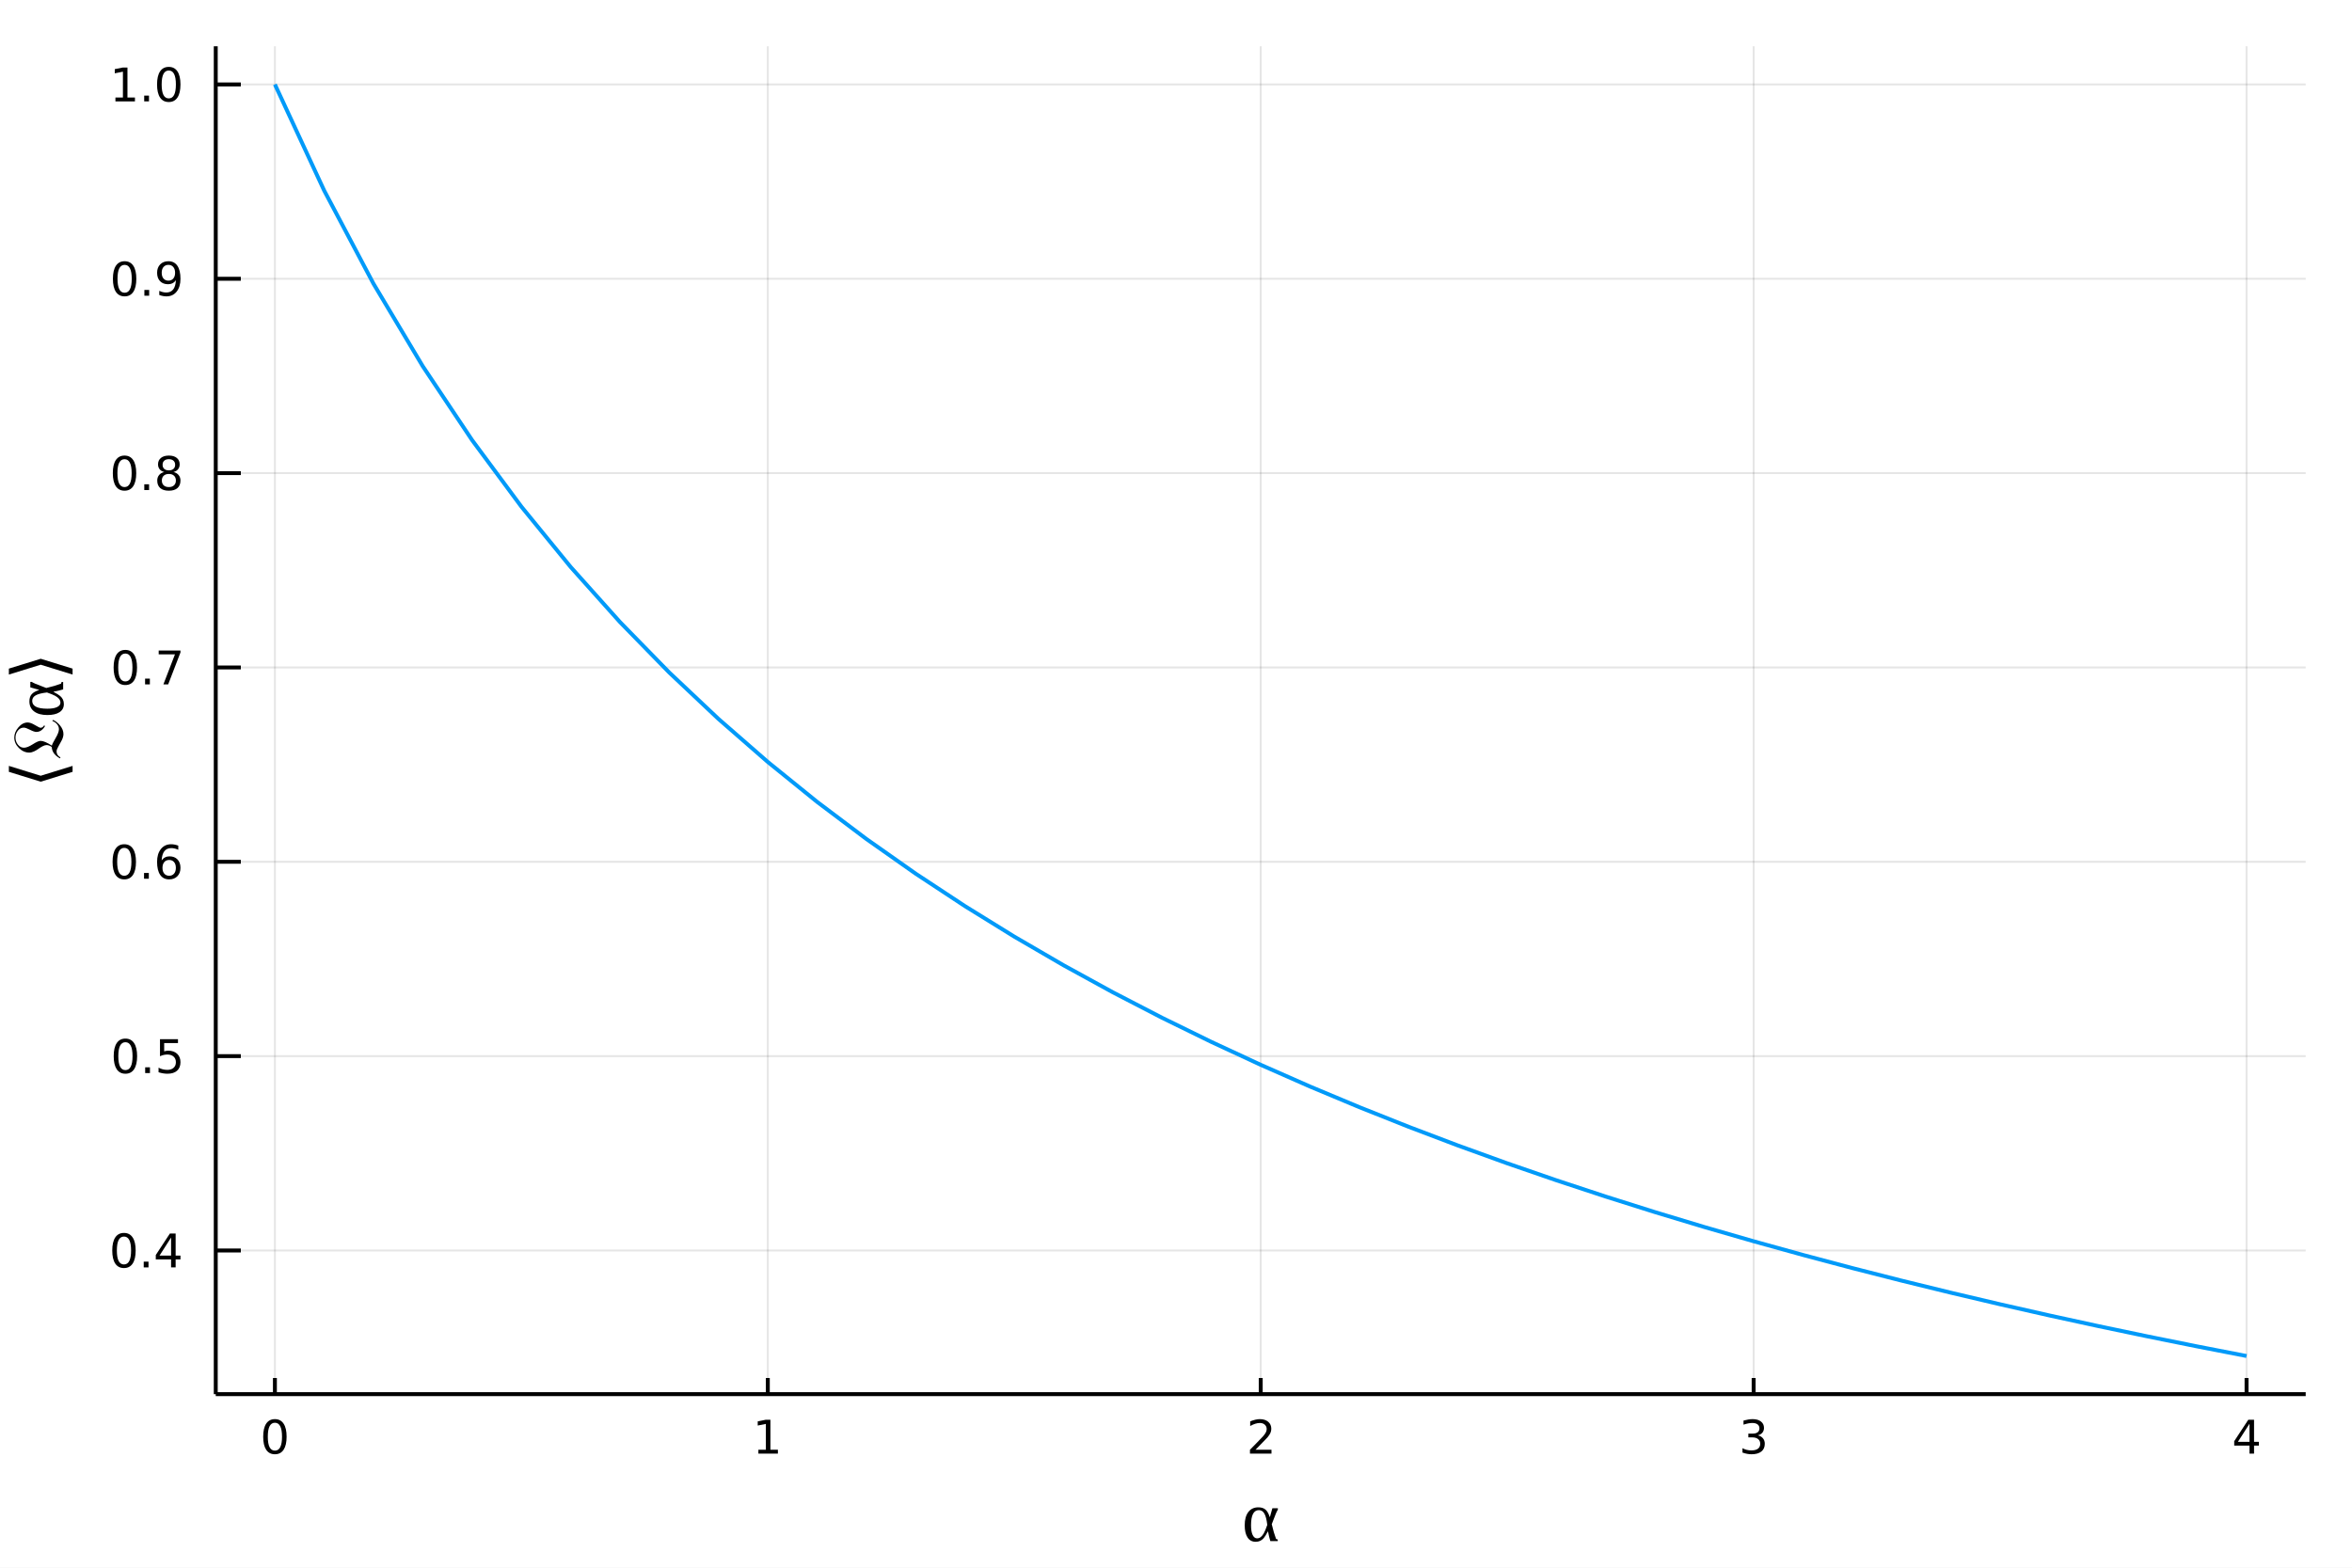
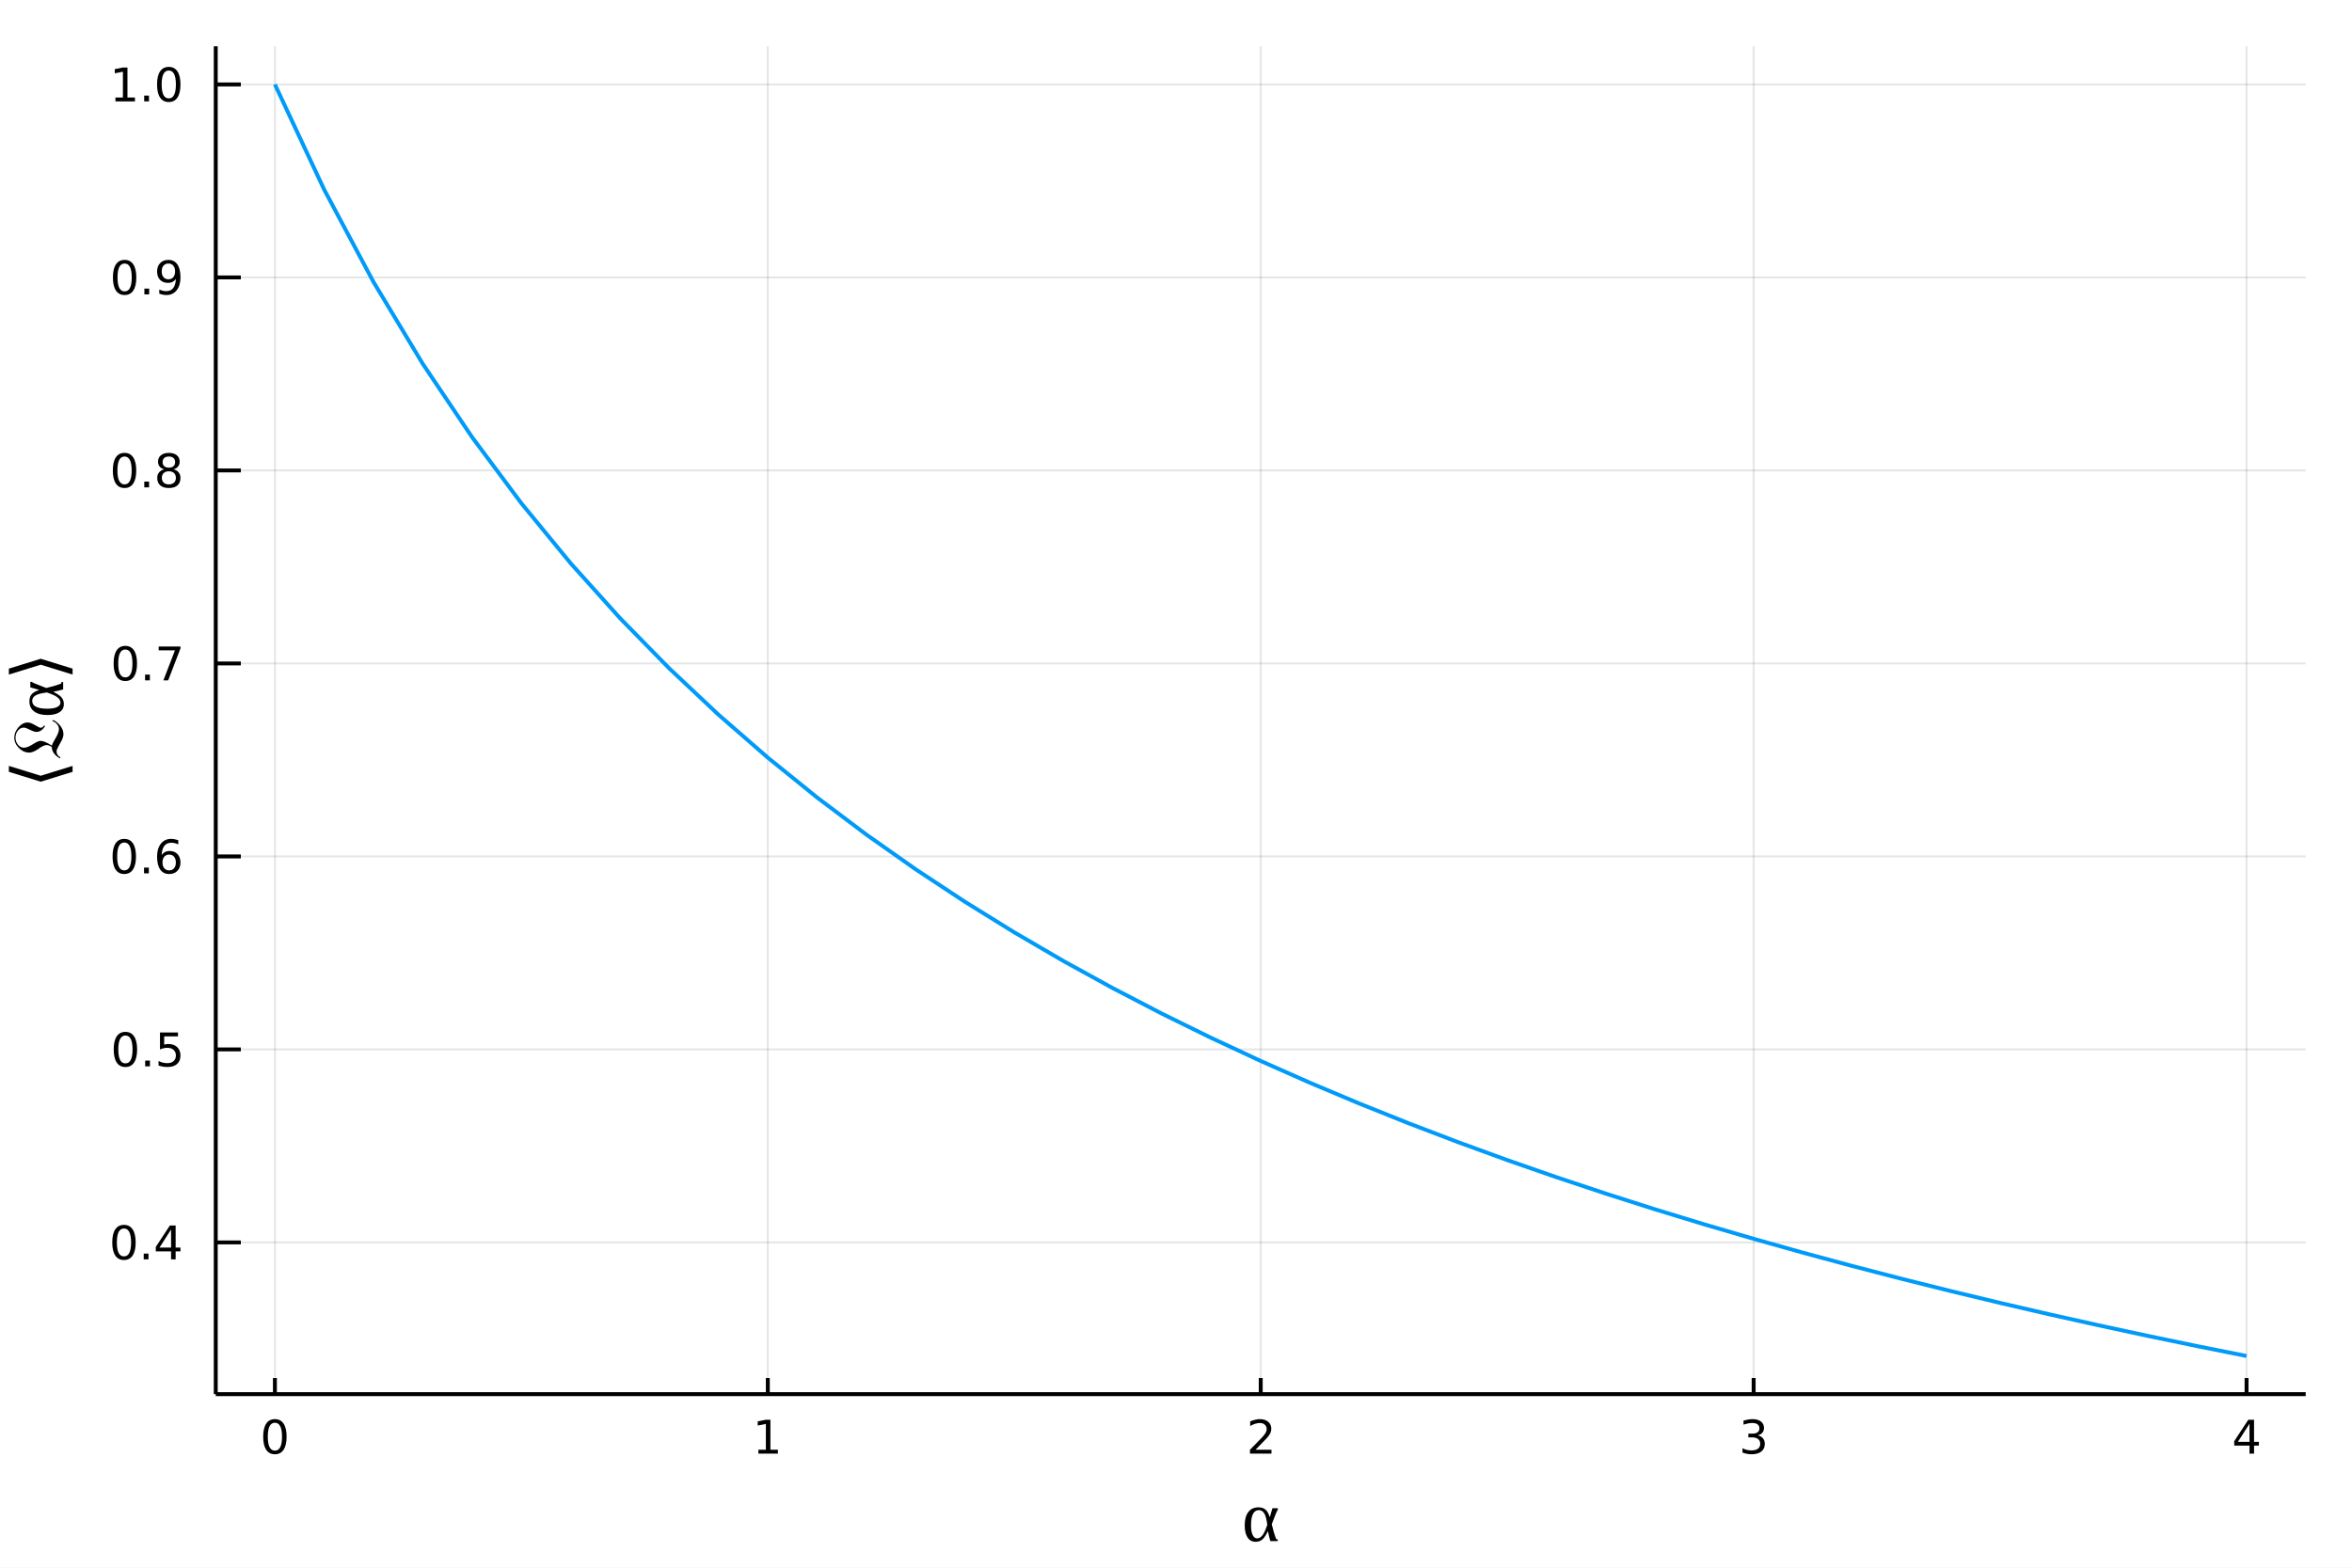
<svg xmlns="http://www.w3.org/2000/svg" width="600" height="400" viewBox="0 0 2400 1600">
  <defs>
-     <clipPath id="clip390">
+     <clipPath id="clip240">
      <rect x="0" y="0" width="2400" height="1600" />
    </clipPath>
  </defs>
-   <path clip-path="url(#clip390)" d=" M0 1600 L2400 1600 L2400 0 L0 0  Z   " fill="#ffffff" fill-rule="evenodd" fill-opacity="1" />
+   <path clip-path="url(#clip240)" d=" M0 1600 L2400 1600 L2400 0 L0 0  Z   " fill="#ffffff" fill-rule="evenodd" fill-opacity="1" />
  <defs>
-     <clipPath id="clip391">
+     <clipPath id="clip241">
      <rect x="480" y="0" width="1681" height="1600" />
    </clipPath>
  </defs>
-   <path clip-path="url(#clip390)" d=" M220.153 1422.89 L2352.76 1422.89 L2352.76 47.244 L220.153 47.244  Z   " fill="#ffffff" fill-rule="evenodd" fill-opacity="1" />
+   <path clip-path="url(#clip240)" d=" M220.153 1422.89 L2352.76 1422.89 L2352.76 47.244 L220.153 47.244  Z   " fill="#ffffff" fill-rule="evenodd" fill-opacity="1" />
  <defs>
-     <clipPath id="clip392">
+     <clipPath id="clip242">
      <rect x="220" y="47" width="2134" height="1377" />
    </clipPath>
  </defs>
-   <polyline clip-path="url(#clip392)" style="stroke:#000000; stroke-linecap:butt; stroke-linejoin:round; stroke-width:2; stroke-opacity:0.1; fill:none" points="   280.51,1422.89 280.51,47.244    " />
-   <polyline clip-path="url(#clip392)" style="stroke:#000000; stroke-linecap:butt; stroke-linejoin:round; stroke-width:2; stroke-opacity:0.1; fill:none" points="   783.482,1422.89 783.482,47.244    " />
-   <polyline clip-path="url(#clip392)" style="stroke:#000000; stroke-linecap:butt; stroke-linejoin:round; stroke-width:2; stroke-opacity:0.1; fill:none" points="   1286.45,1422.89 1286.45,47.244    " />
-   <polyline clip-path="url(#clip392)" style="stroke:#000000; stroke-linecap:butt; stroke-linejoin:round; stroke-width:2; stroke-opacity:0.1; fill:none" points="   1789.43,1422.89 1789.43,47.244    " />
-   <polyline clip-path="url(#clip392)" style="stroke:#000000; stroke-linecap:butt; stroke-linejoin:round; stroke-width:2; stroke-opacity:0.1; fill:none" points="   2292.4,1422.89 2292.4,47.244    " />
-   <polyline clip-path="url(#clip390)" style="stroke:#000000; stroke-linecap:butt; stroke-linejoin:round; stroke-width:4; stroke-opacity:1; fill:none" points="   220.153,1422.89 2352.76,1422.89    " />
-   <polyline clip-path="url(#clip390)" style="stroke:#000000; stroke-linecap:butt; stroke-linejoin:round; stroke-width:4; stroke-opacity:1; fill:none" points="   280.51,1422.89 280.51,1406.38    " />
-   <polyline clip-path="url(#clip390)" style="stroke:#000000; stroke-linecap:butt; stroke-linejoin:round; stroke-width:4; stroke-opacity:1; fill:none" points="   783.482,1422.89 783.482,1406.38    " />
-   <polyline clip-path="url(#clip390)" style="stroke:#000000; stroke-linecap:butt; stroke-linejoin:round; stroke-width:4; stroke-opacity:1; fill:none" points="   1286.45,1422.89 1286.45,1406.38    " />
-   <polyline clip-path="url(#clip390)" style="stroke:#000000; stroke-linecap:butt; stroke-linejoin:round; stroke-width:4; stroke-opacity:1; fill:none" points="   1789.43,1422.89 1789.43,1406.38    " />
-   <polyline clip-path="url(#clip390)" style="stroke:#000000; stroke-linecap:butt; stroke-linejoin:round; stroke-width:4; stroke-opacity:1; fill:none" points="   2292.4,1422.89 2292.4,1406.38    " />
-   <path clip-path="url(#clip390)" d="M280.51 1452.08 Q276.899 1452.08 275.07 1455.65 Q273.265 1459.19 273.265 1466.32 Q273.265 1473.43 275.07 1476.99 Q276.899 1480.53 280.51 1480.53 Q284.144 1480.53 285.95 1476.99 Q287.779 1473.43 287.779 1466.32 Q287.779 1459.19 285.95 1455.65 Q284.144 1452.08 280.51 1452.08 M280.51 1448.38 Q286.32 1448.38 289.376 1452.99 Q292.454 1457.57 292.454 1466.32 Q292.454 1475.05 289.376 1479.65 Q286.32 1484.24 280.51 1484.24 Q274.7 1484.24 271.621 1479.65 Q268.566 1475.05 268.566 1466.32 Q268.566 1457.57 271.621 1452.99 Q274.7 1448.38 280.51 1448.38 Z" fill="#000000" fill-rule="evenodd" fill-opacity="1" />
-   <path clip-path="url(#clip390)" d="M773.864 1479.63 L781.503 1479.63 L781.503 1453.26 L773.193 1454.93 L773.193 1450.67 L781.457 1449 L786.133 1449 L786.133 1479.63 L793.772 1479.63 L793.772 1483.56 L773.864 1483.56 L773.864 1479.63 Z" fill="#000000" fill-rule="evenodd" fill-opacity="1" />
-   <path clip-path="url(#clip390)" d="M1281.11 1479.63 L1297.43 1479.63 L1297.43 1483.56 L1275.48 1483.56 L1275.48 1479.63 Q1278.14 1476.87 1282.73 1472.25 Q1287.33 1467.59 1288.51 1466.25 Q1290.76 1463.73 1291.64 1461.99 Q1292.54 1460.23 1292.54 1458.54 Q1292.54 1455.79 1290.6 1454.05 Q1288.68 1452.31 1285.58 1452.31 Q1283.38 1452.31 1280.92 1453.08 Q1278.49 1453.84 1275.71 1455.39 L1275.71 1450.67 Q1278.54 1449.54 1280.99 1448.96 Q1283.45 1448.38 1285.48 1448.38 Q1290.85 1448.38 1294.05 1451.06 Q1297.24 1453.75 1297.24 1458.24 Q1297.24 1460.37 1296.43 1462.29 Q1295.64 1464.19 1293.54 1466.78 Q1292.96 1467.45 1289.86 1470.67 Q1286.76 1473.87 1281.11 1479.63 Z" fill="#000000" fill-rule="evenodd" fill-opacity="1" />
-   <path clip-path="url(#clip390)" d="M1793.67 1464.93 Q1797.03 1465.65 1798.91 1467.92 Q1800.8 1470.19 1800.8 1473.52 Q1800.8 1478.63 1797.29 1481.44 Q1793.77 1484.24 1787.29 1484.24 Q1785.11 1484.24 1782.8 1483.8 Q1780.5 1483.38 1778.05 1482.52 L1778.05 1478.01 Q1779.99 1479.14 1782.31 1479.72 Q1784.62 1480.3 1787.15 1480.3 Q1791.54 1480.3 1793.84 1478.56 Q1796.15 1476.83 1796.15 1473.52 Q1796.15 1470.46 1794 1468.75 Q1791.87 1467.01 1788.05 1467.01 L1784.02 1467.01 L1784.02 1463.17 L1788.23 1463.17 Q1791.68 1463.17 1793.51 1461.81 Q1795.34 1460.42 1795.34 1457.82 Q1795.34 1455.16 1793.44 1453.75 Q1791.57 1452.31 1788.05 1452.31 Q1786.13 1452.31 1783.93 1452.73 Q1781.73 1453.15 1779.09 1454.03 L1779.09 1449.86 Q1781.75 1449.12 1784.07 1448.75 Q1786.41 1448.38 1788.47 1448.38 Q1793.79 1448.38 1796.89 1450.81 Q1799.99 1453.22 1799.99 1457.34 Q1799.99 1460.21 1798.35 1462.2 Q1796.71 1464.17 1793.67 1464.93 Z" fill="#000000" fill-rule="evenodd" fill-opacity="1" />
-   <path clip-path="url(#clip390)" d="M2295.41 1453.08 L2283.6 1471.53 L2295.41 1471.53 L2295.41 1453.08 M2294.18 1449 L2300.06 1449 L2300.06 1471.53 L2304.99 1471.53 L2304.99 1475.42 L2300.06 1475.42 L2300.06 1483.56 L2295.41 1483.56 L2295.41 1475.42 L2279.81 1475.42 L2279.81 1470.9 L2294.18 1449 Z" fill="#000000" fill-rule="evenodd" fill-opacity="1" />
-   <g clip-path="url(#clip390)">
+   <polyline clip-path="url(#clip242)" style="stroke:#000000; stroke-linecap:butt; stroke-linejoin:round; stroke-width:2; stroke-opacity:0.1; fill:none" points="   280.51,1422.89 280.51,47.244    " />
+   <polyline clip-path="url(#clip242)" style="stroke:#000000; stroke-linecap:butt; stroke-linejoin:round; stroke-width:2; stroke-opacity:0.1; fill:none" points="   783.482,1422.89 783.482,47.244    " />
+   <polyline clip-path="url(#clip242)" style="stroke:#000000; stroke-linecap:butt; stroke-linejoin:round; stroke-width:2; stroke-opacity:0.1; fill:none" points="   1286.45,1422.89 1286.45,47.244    " />
+   <polyline clip-path="url(#clip242)" style="stroke:#000000; stroke-linecap:butt; stroke-linejoin:round; stroke-width:2; stroke-opacity:0.1; fill:none" points="   1789.43,1422.89 1789.43,47.244    " />
+   <polyline clip-path="url(#clip242)" style="stroke:#000000; stroke-linecap:butt; stroke-linejoin:round; stroke-width:2; stroke-opacity:0.1; fill:none" points="   2292.4,1422.89 2292.4,47.244    " />
+   <polyline clip-path="url(#clip240)" style="stroke:#000000; stroke-linecap:butt; stroke-linejoin:round; stroke-width:4; stroke-opacity:1; fill:none" points="   220.153,1422.89 2352.76,1422.89    " />
+   <polyline clip-path="url(#clip240)" style="stroke:#000000; stroke-linecap:butt; stroke-linejoin:round; stroke-width:4; stroke-opacity:1; fill:none" points="   280.51,1422.89 280.51,1406.38    " />
+   <polyline clip-path="url(#clip240)" style="stroke:#000000; stroke-linecap:butt; stroke-linejoin:round; stroke-width:4; stroke-opacity:1; fill:none" points="   783.482,1422.89 783.482,1406.38    " />
+   <polyline clip-path="url(#clip240)" style="stroke:#000000; stroke-linecap:butt; stroke-linejoin:round; stroke-width:4; stroke-opacity:1; fill:none" points="   1286.45,1422.89 1286.45,1406.38    " />
+   <polyline clip-path="url(#clip240)" style="stroke:#000000; stroke-linecap:butt; stroke-linejoin:round; stroke-width:4; stroke-opacity:1; fill:none" points="   1789.43,1422.89 1789.43,1406.38    " />
+   <polyline clip-path="url(#clip240)" style="stroke:#000000; stroke-linecap:butt; stroke-linejoin:round; stroke-width:4; stroke-opacity:1; fill:none" points="   2292.4,1422.89 2292.4,1406.38    " />
+   <path clip-path="url(#clip240)" d="M280.51 1452.08 Q276.899 1452.08 275.07 1455.65 Q273.265 1459.19 273.265 1466.32 Q273.265 1473.43 275.07 1476.99 Q276.899 1480.53 280.51 1480.53 Q284.144 1480.53 285.95 1476.99 Q287.779 1473.43 287.779 1466.32 Q287.779 1459.19 285.95 1455.65 Q284.144 1452.08 280.51 1452.08 M280.51 1448.38 Q286.32 1448.38 289.376 1452.99 Q292.454 1457.57 292.454 1466.32 Q292.454 1475.05 289.376 1479.65 Q286.32 1484.24 280.51 1484.24 Q274.7 1484.24 271.621 1479.65 Q268.566 1475.05 268.566 1466.32 Q268.566 1457.57 271.621 1452.99 Q274.7 1448.38 280.51 1448.38 Z" fill="#000000" fill-rule="evenodd" fill-opacity="1" />
+   <path clip-path="url(#clip240)" d="M773.864 1479.63 L781.503 1479.63 L781.503 1453.26 L773.193 1454.93 L773.193 1450.67 L781.457 1449 L786.133 1449 L786.133 1479.63 L793.772 1479.63 L793.772 1483.56 L773.864 1483.56 L773.864 1479.63 Z" fill="#000000" fill-rule="evenodd" fill-opacity="1" />
+   <path clip-path="url(#clip240)" d="M1281.11 1479.63 L1297.43 1479.63 L1297.43 1483.56 L1275.48 1483.56 L1275.48 1479.63 Q1278.14 1476.87 1282.73 1472.25 Q1287.33 1467.59 1288.51 1466.25 Q1290.76 1463.73 1291.64 1461.99 Q1292.54 1460.23 1292.54 1458.54 Q1292.54 1455.79 1290.6 1454.05 Q1288.68 1452.31 1285.58 1452.31 Q1283.38 1452.31 1280.92 1453.08 Q1278.49 1453.84 1275.71 1455.39 L1275.71 1450.67 Q1278.54 1449.54 1280.99 1448.96 Q1283.45 1448.38 1285.48 1448.38 Q1290.85 1448.38 1294.05 1451.06 Q1297.24 1453.75 1297.24 1458.24 Q1297.24 1460.37 1296.43 1462.29 Q1295.64 1464.19 1293.54 1466.78 Q1292.96 1467.45 1289.86 1470.67 Q1286.76 1473.87 1281.11 1479.63 Z" fill="#000000" fill-rule="evenodd" fill-opacity="1" />
+   <path clip-path="url(#clip240)" d="M1793.67 1464.93 Q1797.03 1465.65 1798.91 1467.92 Q1800.8 1470.19 1800.8 1473.52 Q1800.8 1478.63 1797.29 1481.44 Q1793.77 1484.24 1787.29 1484.24 Q1785.11 1484.24 1782.8 1483.8 Q1780.5 1483.38 1778.05 1482.52 L1778.05 1478.01 Q1779.99 1479.14 1782.31 1479.72 Q1784.62 1480.3 1787.15 1480.3 Q1791.54 1480.3 1793.84 1478.56 Q1796.15 1476.83 1796.15 1473.52 Q1796.15 1470.46 1794 1468.75 Q1791.87 1467.01 1788.05 1467.01 L1784.02 1467.01 L1784.02 1463.17 L1788.23 1463.17 Q1791.68 1463.17 1793.51 1461.81 Q1795.34 1460.42 1795.34 1457.82 Q1795.34 1455.16 1793.44 1453.75 Q1791.57 1452.31 1788.05 1452.31 Q1786.13 1452.31 1783.93 1452.73 Q1781.73 1453.15 1779.09 1454.03 L1779.09 1449.86 Q1781.75 1449.12 1784.07 1448.75 Q1786.41 1448.38 1788.47 1448.38 Q1793.79 1448.38 1796.89 1450.81 Q1799.99 1453.22 1799.99 1457.34 Q1799.99 1460.21 1798.35 1462.2 Q1796.71 1464.17 1793.67 1464.93 Z" fill="#000000" fill-rule="evenodd" fill-opacity="1" />
+   <path clip-path="url(#clip240)" d="M2295.41 1453.08 L2283.6 1471.53 L2295.41 1471.53 L2295.41 1453.08 M2294.18 1449 L2300.06 1449 L2300.06 1471.53 L2304.99 1471.53 L2304.99 1475.42 L2300.06 1475.42 L2300.06 1483.56 L2295.41 1483.56 L2295.41 1475.42 L2279.81 1475.42 L2279.81 1470.9 L2294.18 1449 Z" fill="#000000" fill-rule="evenodd" fill-opacity="1" />
+   <g clip-path="url(#clip240)">
    <text style="fill:#000000; fill-opacity:1; font-family:Times New Roman,TimesNewRoman,Times,Baskerville,Georgia,serif; font-size:73px; text-anchor:middle;" transform="rotate(0, 1286.45, 1572.84)" x="1286.45" y="1572.84">α</text>
  </g>
-   <polyline clip-path="url(#clip392)" style="stroke:#000000; stroke-linecap:butt; stroke-linejoin:round; stroke-width:2; stroke-opacity:0.1; fill:none" points="   220.153,1276.25 2352.76,1276.25    " />
-   <polyline clip-path="url(#clip392)" style="stroke:#000000; stroke-linecap:butt; stroke-linejoin:round; stroke-width:2; stroke-opacity:0.1; fill:none" points="   220.153,1077.9 2352.76,1077.9    " />
-   <polyline clip-path="url(#clip392)" style="stroke:#000000; stroke-linecap:butt; stroke-linejoin:round; stroke-width:2; stroke-opacity:0.1; fill:none" points="   220.153,879.559 2352.76,879.559    " />
-   <polyline clip-path="url(#clip392)" style="stroke:#000000; stroke-linecap:butt; stroke-linejoin:round; stroke-width:2; stroke-opacity:0.1; fill:none" points="   220.153,681.213 2352.76,681.213    " />
-   <polyline clip-path="url(#clip392)" style="stroke:#000000; stroke-linecap:butt; stroke-linejoin:round; stroke-width:2; stroke-opacity:0.1; fill:none" points="   220.153,482.868 2352.76,482.868    " />
-   <polyline clip-path="url(#clip392)" style="stroke:#000000; stroke-linecap:butt; stroke-linejoin:round; stroke-width:2; stroke-opacity:0.1; fill:none" points="   220.153,284.523 2352.76,284.523    " />
-   <polyline clip-path="url(#clip392)" style="stroke:#000000; stroke-linecap:butt; stroke-linejoin:round; stroke-width:2; stroke-opacity:0.1; fill:none" points="   220.153,86.177 2352.76,86.177    " />
-   <polyline clip-path="url(#clip390)" style="stroke:#000000; stroke-linecap:butt; stroke-linejoin:round; stroke-width:4; stroke-opacity:1; fill:none" points="   220.153,1422.89 220.153,47.244    " />
-   <polyline clip-path="url(#clip390)" style="stroke:#000000; stroke-linecap:butt; stroke-linejoin:round; stroke-width:4; stroke-opacity:1; fill:none" points="   220.153,1276.25 245.745,1276.25    " />
-   <polyline clip-path="url(#clip390)" style="stroke:#000000; stroke-linecap:butt; stroke-linejoin:round; stroke-width:4; stroke-opacity:1; fill:none" points="   220.153,1077.9 245.745,1077.9    " />
-   <polyline clip-path="url(#clip390)" style="stroke:#000000; stroke-linecap:butt; stroke-linejoin:round; stroke-width:4; stroke-opacity:1; fill:none" points="   220.153,879.559 245.745,879.559    " />
-   <polyline clip-path="url(#clip390)" style="stroke:#000000; stroke-linecap:butt; stroke-linejoin:round; stroke-width:4; stroke-opacity:1; fill:none" points="   220.153,681.213 245.745,681.213    " />
-   <polyline clip-path="url(#clip390)" style="stroke:#000000; stroke-linecap:butt; stroke-linejoin:round; stroke-width:4; stroke-opacity:1; fill:none" points="   220.153,482.868 245.745,482.868    " />
-   <polyline clip-path="url(#clip390)" style="stroke:#000000; stroke-linecap:butt; stroke-linejoin:round; stroke-width:4; stroke-opacity:1; fill:none" points="   220.153,284.523 245.745,284.523    " />
-   <polyline clip-path="url(#clip390)" style="stroke:#000000; stroke-linecap:butt; stroke-linejoin:round; stroke-width:4; stroke-opacity:1; fill:none" points="   220.153,86.177 245.745,86.177    " />
-   <path clip-path="url(#clip390)" d="M126.492 1262.05 Q122.881 1262.05 121.052 1265.61 Q119.246 1269.15 119.246 1276.28 Q119.246 1283.39 121.052 1286.96 Q122.881 1290.5 126.492 1290.5 Q130.126 1290.5 131.931 1286.96 Q133.76 1283.39 133.76 1276.28 Q133.76 1269.15 131.931 1265.61 Q130.126 1262.05 126.492 1262.05 M126.492 1258.34 Q132.302 1258.34 135.357 1262.95 Q138.436 1267.53 138.436 1276.28 Q138.436 1285.01 135.357 1289.62 Q132.302 1294.2 126.492 1294.2 Q120.682 1294.2 117.603 1289.62 Q114.547 1285.01 114.547 1276.28 Q114.547 1267.53 117.603 1262.95 Q120.682 1258.34 126.492 1258.34 Z" fill="#000000" fill-rule="evenodd" fill-opacity="1" />
-   <path clip-path="url(#clip390)" d="M146.654 1287.65 L151.538 1287.65 L151.538 1293.53 L146.654 1293.53 L146.654 1287.65 Z" fill="#000000" fill-rule="evenodd" fill-opacity="1" />
-   <path clip-path="url(#clip390)" d="M174.57 1263.04 L162.765 1281.49 L174.57 1281.49 L174.57 1263.04 M173.343 1258.97 L179.223 1258.97 L179.223 1281.49 L184.153 1281.49 L184.153 1285.38 L179.223 1285.38 L179.223 1293.53 L174.57 1293.53 L174.57 1285.38 L158.968 1285.38 L158.968 1280.87 L173.343 1258.97 Z" fill="#000000" fill-rule="evenodd" fill-opacity="1" />
-   <path clip-path="url(#clip390)" d="M127.973 1063.7 Q124.362 1063.7 122.533 1067.27 Q120.728 1070.81 120.728 1077.94 Q120.728 1085.05 122.533 1088.61 Q124.362 1092.15 127.973 1092.15 Q131.607 1092.15 133.413 1088.61 Q135.242 1085.05 135.242 1077.94 Q135.242 1070.81 133.413 1067.27 Q131.607 1063.7 127.973 1063.7 M127.973 1060 Q133.783 1060 136.839 1064.61 Q139.918 1069.19 139.918 1077.94 Q139.918 1086.67 136.839 1091.27 Q133.783 1095.86 127.973 1095.86 Q122.163 1095.86 119.084 1091.27 Q116.029 1086.67 116.029 1077.94 Q116.029 1069.19 119.084 1064.61 Q122.163 1060 127.973 1060 Z" fill="#000000" fill-rule="evenodd" fill-opacity="1" />
-   <path clip-path="url(#clip390)" d="M148.135 1089.3 L153.019 1089.3 L153.019 1095.18 L148.135 1095.18 L148.135 1089.3 Z" fill="#000000" fill-rule="evenodd" fill-opacity="1" />
-   <path clip-path="url(#clip390)" d="M163.251 1060.62 L181.607 1060.62 L181.607 1064.56 L167.533 1064.56 L167.533 1073.03 Q168.552 1072.68 169.57 1072.52 Q170.589 1072.34 171.607 1072.34 Q177.394 1072.34 180.774 1075.51 Q184.153 1078.68 184.153 1084.1 Q184.153 1089.67 180.681 1092.78 Q177.209 1095.86 170.89 1095.86 Q168.714 1095.86 166.445 1095.48 Q164.2 1095.11 161.792 1094.37 L161.792 1089.67 Q163.876 1090.81 166.098 1091.36 Q168.32 1091.92 170.797 1091.92 Q174.802 1091.92 177.14 1089.81 Q179.477 1087.71 179.477 1084.1 Q179.477 1080.49 177.14 1078.38 Q174.802 1076.27 170.797 1076.27 Q168.922 1076.27 167.047 1076.69 Q165.195 1077.11 163.251 1077.99 L163.251 1060.62 Z" fill="#000000" fill-rule="evenodd" fill-opacity="1" />
-   <path clip-path="url(#clip390)" d="M126.816 865.357 Q123.205 865.357 121.376 868.922 Q119.57 872.464 119.57 879.593 Q119.57 886.7 121.376 890.265 Q123.205 893.806 126.816 893.806 Q130.45 893.806 132.256 890.265 Q134.084 886.7 134.084 879.593 Q134.084 872.464 132.256 868.922 Q130.45 865.357 126.816 865.357 M126.816 861.654 Q132.626 861.654 135.681 866.26 Q138.76 870.844 138.76 879.593 Q138.76 888.32 135.681 892.927 Q132.626 897.51 126.816 897.51 Q121.006 897.51 117.927 892.927 Q114.871 888.32 114.871 879.593 Q114.871 870.844 117.927 866.26 Q121.006 861.654 126.816 861.654 Z" fill="#000000" fill-rule="evenodd" fill-opacity="1" />
-   <path clip-path="url(#clip390)" d="M146.978 890.959 L151.862 890.959 L151.862 896.839 L146.978 896.839 L146.978 890.959 Z" fill="#000000" fill-rule="evenodd" fill-opacity="1" />
-   <path clip-path="url(#clip390)" d="M172.626 877.695 Q169.478 877.695 167.626 879.848 Q165.797 882.001 165.797 885.751 Q165.797 889.478 167.626 891.654 Q169.478 893.806 172.626 893.806 Q175.774 893.806 177.603 891.654 Q179.454 889.478 179.454 885.751 Q179.454 882.001 177.603 879.848 Q175.774 877.695 172.626 877.695 M181.908 863.043 L181.908 867.302 Q180.149 866.469 178.343 866.029 Q176.561 865.589 174.802 865.589 Q170.172 865.589 167.718 868.714 Q165.288 871.839 164.941 878.158 Q166.306 876.144 168.366 875.08 Q170.427 873.992 172.903 873.992 Q178.112 873.992 181.121 877.163 Q184.153 880.311 184.153 885.751 Q184.153 891.075 181.005 894.292 Q177.857 897.51 172.626 897.51 Q166.63 897.51 163.459 892.927 Q160.288 888.32 160.288 879.593 Q160.288 871.399 164.177 866.538 Q168.066 861.654 174.616 861.654 Q176.376 861.654 178.158 862.001 Q179.964 862.348 181.908 863.043 Z" fill="#000000" fill-rule="evenodd" fill-opacity="1" />
-   <path clip-path="url(#clip390)" d="M127.881 667.012 Q124.269 667.012 122.441 670.577 Q120.635 674.119 120.635 681.248 Q120.635 688.355 122.441 691.919 Q124.269 695.461 127.881 695.461 Q131.515 695.461 133.32 691.919 Q135.149 688.355 135.149 681.248 Q135.149 674.119 133.32 670.577 Q131.515 667.012 127.881 667.012 M127.881 663.308 Q133.691 663.308 136.746 667.915 Q139.825 672.498 139.825 681.248 Q139.825 689.975 136.746 694.581 Q133.691 699.165 127.881 699.165 Q122.07 699.165 118.992 694.581 Q115.936 689.975 115.936 681.248 Q115.936 672.498 118.992 667.915 Q122.07 663.308 127.881 663.308 Z" fill="#000000" fill-rule="evenodd" fill-opacity="1" />
-   <path clip-path="url(#clip390)" d="M148.042 692.614 L152.927 692.614 L152.927 698.493 L148.042 698.493 L148.042 692.614 Z" fill="#000000" fill-rule="evenodd" fill-opacity="1" />
-   <path clip-path="url(#clip390)" d="M161.931 663.933 L184.153 663.933 L184.153 665.924 L171.607 698.493 L166.723 698.493 L178.528 667.869 L161.931 667.869 L161.931 663.933 Z" fill="#000000" fill-rule="evenodd" fill-opacity="1" />
-   <path clip-path="url(#clip390)" d="M127.07 468.667 Q123.459 468.667 121.631 472.232 Q119.825 475.773 119.825 482.903 Q119.825 490.009 121.631 493.574 Q123.459 497.116 127.07 497.116 Q130.705 497.116 132.51 493.574 Q134.339 490.009 134.339 482.903 Q134.339 475.773 132.51 472.232 Q130.705 468.667 127.07 468.667 M127.07 464.963 Q132.881 464.963 135.936 469.57 Q139.015 474.153 139.015 482.903 Q139.015 491.63 135.936 496.236 Q132.881 500.819 127.07 500.819 Q121.26 500.819 118.182 496.236 Q115.126 491.63 115.126 482.903 Q115.126 474.153 118.182 469.57 Q121.26 464.963 127.07 464.963 Z" fill="#000000" fill-rule="evenodd" fill-opacity="1" />
-   <path clip-path="url(#clip390)" d="M147.232 494.269 L152.117 494.269 L152.117 500.148 L147.232 500.148 L147.232 494.269 Z" fill="#000000" fill-rule="evenodd" fill-opacity="1" />
-   <path clip-path="url(#clip390)" d="M172.302 483.736 Q168.968 483.736 167.047 485.519 Q165.149 487.301 165.149 490.426 Q165.149 493.551 167.047 495.333 Q168.968 497.116 172.302 497.116 Q175.635 497.116 177.556 495.333 Q179.477 493.528 179.477 490.426 Q179.477 487.301 177.556 485.519 Q175.658 483.736 172.302 483.736 M167.626 481.745 Q164.616 481.005 162.927 478.945 Q161.26 476.884 161.26 473.921 Q161.26 469.778 164.2 467.371 Q167.163 464.963 172.302 464.963 Q177.464 464.963 180.403 467.371 Q183.343 469.778 183.343 473.921 Q183.343 476.884 181.653 478.945 Q179.987 481.005 177.001 481.745 Q180.38 482.532 182.255 484.824 Q184.153 487.116 184.153 490.426 Q184.153 495.449 181.075 498.134 Q178.019 500.819 172.302 500.819 Q166.584 500.819 163.505 498.134 Q160.45 495.449 160.45 490.426 Q160.45 487.116 162.348 484.824 Q164.246 482.532 167.626 481.745 M165.913 474.361 Q165.913 477.046 167.579 478.551 Q169.269 480.056 172.302 480.056 Q175.311 480.056 177.001 478.551 Q178.714 477.046 178.714 474.361 Q178.714 471.676 177.001 470.171 Q175.311 468.667 172.302 468.667 Q169.269 468.667 167.579 470.171 Q165.913 471.676 165.913 474.361 Z" fill="#000000" fill-rule="evenodd" fill-opacity="1" />
-   <path clip-path="url(#clip390)" d="M127.163 270.322 Q123.552 270.322 121.723 273.886 Q119.918 277.428 119.918 284.558 Q119.918 291.664 121.723 295.229 Q123.552 298.77 127.163 298.77 Q130.797 298.77 132.603 295.229 Q134.431 291.664 134.431 284.558 Q134.431 277.428 132.603 273.886 Q130.797 270.322 127.163 270.322 M127.163 266.618 Q132.973 266.618 136.029 271.224 Q139.107 275.808 139.107 284.558 Q139.107 293.284 136.029 297.891 Q132.973 302.474 127.163 302.474 Q121.353 302.474 118.274 297.891 Q115.219 293.284 115.219 284.558 Q115.219 275.808 118.274 271.224 Q121.353 266.618 127.163 266.618 Z" fill="#000000" fill-rule="evenodd" fill-opacity="1" />
-   <path clip-path="url(#clip390)" d="M147.325 295.923 L152.209 295.923 L152.209 301.803 L147.325 301.803 L147.325 295.923 Z" fill="#000000" fill-rule="evenodd" fill-opacity="1" />
-   <path clip-path="url(#clip390)" d="M162.533 301.085 L162.533 296.826 Q164.292 297.659 166.098 298.099 Q167.903 298.539 169.64 298.539 Q174.269 298.539 176.7 295.437 Q179.153 292.312 179.501 285.97 Q178.158 287.96 176.098 289.025 Q174.038 290.09 171.538 290.09 Q166.353 290.09 163.32 286.965 Q160.311 283.817 160.311 278.377 Q160.311 273.053 163.459 269.835 Q166.607 266.618 171.839 266.618 Q177.834 266.618 180.982 271.224 Q184.153 275.808 184.153 284.558 Q184.153 292.729 180.265 297.613 Q176.399 302.474 169.848 302.474 Q168.089 302.474 166.283 302.127 Q164.478 301.78 162.533 301.085 M171.839 286.433 Q174.987 286.433 176.815 284.28 Q178.667 282.127 178.667 278.377 Q178.667 274.65 176.815 272.497 Q174.987 270.322 171.839 270.322 Q168.691 270.322 166.839 272.497 Q165.01 274.65 165.01 278.377 Q165.01 282.127 166.839 284.28 Q168.691 286.433 171.839 286.433 Z" fill="#000000" fill-rule="evenodd" fill-opacity="1" />
-   <path clip-path="url(#clip390)" d="M117.788 99.522 L125.427 99.522 L125.427 73.157 L117.117 74.823 L117.117 70.564 L125.381 68.897 L130.056 68.897 L130.056 99.522 L137.695 99.522 L137.695 103.458 L117.788 103.458 L117.788 99.522 Z" fill="#000000" fill-rule="evenodd" fill-opacity="1" />
-   <path clip-path="url(#clip390)" d="M147.14 97.578 L152.024 97.578 L152.024 103.458 L147.14 103.458 L147.14 97.578 Z" fill="#000000" fill-rule="evenodd" fill-opacity="1" />
-   <path clip-path="url(#clip390)" d="M172.209 71.976 Q168.598 71.976 166.769 75.541 Q164.964 79.083 164.964 86.212 Q164.964 93.319 166.769 96.883 Q168.598 100.425 172.209 100.425 Q175.843 100.425 177.649 96.883 Q179.477 93.319 179.477 86.212 Q179.477 79.083 177.649 75.541 Q175.843 71.976 172.209 71.976 M172.209 68.272 Q178.019 68.272 181.075 72.879 Q184.153 77.462 184.153 86.212 Q184.153 94.939 181.075 99.546 Q178.019 104.129 172.209 104.129 Q166.399 104.129 163.32 99.546 Q160.265 94.939 160.265 86.212 Q160.265 77.462 163.32 72.879 Q166.399 68.272 172.209 68.272 Z" fill="#000000" fill-rule="evenodd" fill-opacity="1" />
-   <g clip-path="url(#clip390)">
+   <polyline clip-path="url(#clip242)" style="stroke:#000000; stroke-linecap:butt; stroke-linejoin:round; stroke-width:2; stroke-opacity:0.1; fill:none" points="   220.153,1268.03 2352.76,1268.03    " />
+   <polyline clip-path="url(#clip242)" style="stroke:#000000; stroke-linecap:butt; stroke-linejoin:round; stroke-width:2; stroke-opacity:0.1; fill:none" points="   220.153,1071.05 2352.76,1071.05    " />
+   <polyline clip-path="url(#clip242)" style="stroke:#000000; stroke-linecap:butt; stroke-linejoin:round; stroke-width:2; stroke-opacity:0.1; fill:none" points="   220.153,874.078 2352.76,874.078    " />
+   <polyline clip-path="url(#clip242)" style="stroke:#000000; stroke-linecap:butt; stroke-linejoin:round; stroke-width:2; stroke-opacity:0.1; fill:none" points="   220.153,677.103 2352.76,677.103    " />
+   <polyline clip-path="url(#clip242)" style="stroke:#000000; stroke-linecap:butt; stroke-linejoin:round; stroke-width:2; stroke-opacity:0.1; fill:none" points="   220.153,480.128 2352.76,480.128    " />
+   <polyline clip-path="url(#clip242)" style="stroke:#000000; stroke-linecap:butt; stroke-linejoin:round; stroke-width:2; stroke-opacity:0.1; fill:none" points="   220.153,283.153 2352.76,283.153    " />
+   <polyline clip-path="url(#clip242)" style="stroke:#000000; stroke-linecap:butt; stroke-linejoin:round; stroke-width:2; stroke-opacity:0.1; fill:none" points="   220.153,86.177 2352.76,86.177    " />
+   <polyline clip-path="url(#clip240)" style="stroke:#000000; stroke-linecap:butt; stroke-linejoin:round; stroke-width:4; stroke-opacity:1; fill:none" points="   220.153,1422.89 220.153,47.244    " />
+   <polyline clip-path="url(#clip240)" style="stroke:#000000; stroke-linecap:butt; stroke-linejoin:round; stroke-width:4; stroke-opacity:1; fill:none" points="   220.153,1268.03 245.745,1268.03    " />
+   <polyline clip-path="url(#clip240)" style="stroke:#000000; stroke-linecap:butt; stroke-linejoin:round; stroke-width:4; stroke-opacity:1; fill:none" points="   220.153,1071.05 245.745,1071.05    " />
+   <polyline clip-path="url(#clip240)" style="stroke:#000000; stroke-linecap:butt; stroke-linejoin:round; stroke-width:4; stroke-opacity:1; fill:none" points="   220.153,874.078 245.745,874.078    " />
+   <polyline clip-path="url(#clip240)" style="stroke:#000000; stroke-linecap:butt; stroke-linejoin:round; stroke-width:4; stroke-opacity:1; fill:none" points="   220.153,677.103 245.745,677.103    " />
+   <polyline clip-path="url(#clip240)" style="stroke:#000000; stroke-linecap:butt; stroke-linejoin:round; stroke-width:4; stroke-opacity:1; fill:none" points="   220.153,480.128 245.745,480.128    " />
+   <polyline clip-path="url(#clip240)" style="stroke:#000000; stroke-linecap:butt; stroke-linejoin:round; stroke-width:4; stroke-opacity:1; fill:none" points="   220.153,283.153 245.745,283.153    " />
+   <polyline clip-path="url(#clip240)" style="stroke:#000000; stroke-linecap:butt; stroke-linejoin:round; stroke-width:4; stroke-opacity:1; fill:none" points="   220.153,86.177 245.745,86.177    " />
+   <path clip-path="url(#clip240)" d="M126.492 1253.83 Q122.881 1253.83 121.052 1257.39 Q119.246 1260.93 119.246 1268.06 Q119.246 1275.17 121.052 1278.73 Q122.881 1282.28 126.492 1282.28 Q130.126 1282.28 131.931 1278.73 Q133.76 1275.17 133.76 1268.06 Q133.76 1260.93 131.931 1257.39 Q130.126 1253.83 126.492 1253.83 M126.492 1250.12 Q132.302 1250.12 135.357 1254.73 Q138.436 1259.31 138.436 1268.06 Q138.436 1276.79 135.357 1281.4 Q132.302 1285.98 126.492 1285.98 Q120.682 1285.98 117.603 1281.4 Q114.547 1276.79 114.547 1268.06 Q114.547 1259.31 117.603 1254.73 Q120.682 1250.12 126.492 1250.12 Z" fill="#000000" fill-rule="evenodd" fill-opacity="1" />
+   <path clip-path="url(#clip240)" d="M146.654 1279.43 L151.538 1279.43 L151.538 1285.31 L146.654 1285.31 L146.654 1279.43 Z" fill="#000000" fill-rule="evenodd" fill-opacity="1" />
+   <path clip-path="url(#clip240)" d="M174.57 1254.82 L162.765 1273.27 L174.57 1273.27 L174.57 1254.82 M173.343 1250.75 L179.223 1250.75 L179.223 1273.27 L184.153 1273.27 L184.153 1277.16 L179.223 1277.16 L179.223 1285.31 L174.57 1285.31 L174.57 1277.16 L158.968 1277.16 L158.968 1272.65 L173.343 1250.75 Z" fill="#000000" fill-rule="evenodd" fill-opacity="1" />
+   <path clip-path="url(#clip240)" d="M127.973 1056.85 Q124.362 1056.85 122.533 1060.42 Q120.728 1063.96 120.728 1071.09 Q120.728 1078.19 122.533 1081.76 Q124.362 1085.3 127.973 1085.3 Q131.607 1085.3 133.413 1081.76 Q135.242 1078.19 135.242 1071.09 Q135.242 1063.96 133.413 1060.42 Q131.607 1056.85 127.973 1056.85 M127.973 1053.15 Q133.783 1053.15 136.839 1057.75 Q139.918 1062.34 139.918 1071.09 Q139.918 1079.81 136.839 1084.42 Q133.783 1089 127.973 1089 Q122.163 1089 119.084 1084.42 Q116.029 1079.81 116.029 1071.09 Q116.029 1062.34 119.084 1057.75 Q122.163 1053.15 127.973 1053.15 Z" fill="#000000" fill-rule="evenodd" fill-opacity="1" />
+   <path clip-path="url(#clip240)" d="M148.135 1082.45 L153.019 1082.45 L153.019 1088.33 L148.135 1088.33 L148.135 1082.45 Z" fill="#000000" fill-rule="evenodd" fill-opacity="1" />
+   <path clip-path="url(#clip240)" d="M163.251 1053.77 L181.607 1053.77 L181.607 1057.71 L167.533 1057.71 L167.533 1066.18 Q168.552 1065.83 169.57 1065.67 Q170.589 1065.49 171.607 1065.49 Q177.394 1065.49 180.774 1068.66 Q184.153 1071.83 184.153 1077.24 Q184.153 1082.82 180.681 1085.93 Q177.209 1089 170.89 1089 Q168.714 1089 166.445 1088.63 Q164.2 1088.26 161.792 1087.52 L161.792 1082.82 Q163.876 1083.96 166.098 1084.51 Q168.32 1085.07 170.797 1085.07 Q174.802 1085.07 177.14 1082.96 Q179.477 1080.86 179.477 1077.24 Q179.477 1073.63 177.14 1071.53 Q174.802 1069.42 170.797 1069.42 Q168.922 1069.42 167.047 1069.84 Q165.195 1070.25 163.251 1071.13 L163.251 1053.77 Z" fill="#000000" fill-rule="evenodd" fill-opacity="1" />
+   <path clip-path="url(#clip240)" d="M126.816 859.877 Q123.205 859.877 121.376 863.441 Q119.57 866.983 119.57 874.113 Q119.57 881.219 121.376 884.784 Q123.205 888.325 126.816 888.325 Q130.45 888.325 132.256 884.784 Q134.084 881.219 134.084 874.113 Q134.084 866.983 132.256 863.441 Q130.45 859.877 126.816 859.877 M126.816 856.173 Q132.626 856.173 135.681 860.779 Q138.76 865.363 138.76 874.113 Q138.76 882.839 135.681 887.446 Q132.626 892.029 126.816 892.029 Q121.006 892.029 117.927 887.446 Q114.871 882.839 114.871 874.113 Q114.871 865.363 117.927 860.779 Q121.006 856.173 126.816 856.173 Z" fill="#000000" fill-rule="evenodd" fill-opacity="1" />
+   <path clip-path="url(#clip240)" d="M146.978 885.478 L151.862 885.478 L151.862 891.358 L146.978 891.358 L146.978 885.478 Z" fill="#000000" fill-rule="evenodd" fill-opacity="1" />
+   <path clip-path="url(#clip240)" d="M172.626 872.214 Q169.478 872.214 167.626 874.367 Q165.797 876.52 165.797 880.27 Q165.797 883.997 167.626 886.173 Q169.478 888.325 172.626 888.325 Q175.774 888.325 177.603 886.173 Q179.454 883.997 179.454 880.27 Q179.454 876.52 177.603 874.367 Q175.774 872.214 172.626 872.214 M181.908 857.562 L181.908 861.821 Q180.149 860.988 178.343 860.548 Q176.561 860.108 174.802 860.108 Q170.172 860.108 167.718 863.233 Q165.288 866.358 164.941 872.677 Q166.306 870.663 168.366 869.599 Q170.427 868.511 172.903 868.511 Q178.112 868.511 181.121 871.682 Q184.153 874.83 184.153 880.27 Q184.153 885.594 181.005 888.812 Q177.857 892.029 172.626 892.029 Q166.63 892.029 163.459 887.446 Q160.288 882.839 160.288 874.113 Q160.288 865.918 164.177 861.057 Q168.066 856.173 174.616 856.173 Q176.376 856.173 178.158 856.52 Q179.964 856.867 181.908 857.562 Z" fill="#000000" fill-rule="evenodd" fill-opacity="1" />
+   <path clip-path="url(#clip240)" d="M127.881 662.901 Q124.269 662.901 122.441 666.466 Q120.635 670.008 120.635 677.137 Q120.635 684.244 122.441 687.809 Q124.269 691.35 127.881 691.35 Q131.515 691.35 133.32 687.809 Q135.149 684.244 135.149 677.137 Q135.149 670.008 133.32 666.466 Q131.515 662.901 127.881 662.901 M127.881 659.198 Q133.691 659.198 136.746 663.804 Q139.825 668.388 139.825 677.137 Q139.825 685.864 136.746 690.471 Q133.691 695.054 127.881 695.054 Q122.07 695.054 118.992 690.471 Q115.936 685.864 115.936 677.137 Q115.936 668.388 118.992 663.804 Q122.07 659.198 127.881 659.198 Z" fill="#000000" fill-rule="evenodd" fill-opacity="1" />
+   <path clip-path="url(#clip240)" d="M148.042 688.503 L152.927 688.503 L152.927 694.383 L148.042 694.383 L148.042 688.503 Z" fill="#000000" fill-rule="evenodd" fill-opacity="1" />
+   <path clip-path="url(#clip240)" d="M161.931 659.823 L184.153 659.823 L184.153 661.813 L171.607 694.383 L166.723 694.383 L178.528 663.758 L161.931 663.758 L161.931 659.823 Z" fill="#000000" fill-rule="evenodd" fill-opacity="1" />
+   <path clip-path="url(#clip240)" d="M127.07 465.926 Q123.459 465.926 121.631 469.491 Q119.825 473.033 119.825 480.162 Q119.825 487.269 121.631 490.834 Q123.459 494.375 127.07 494.375 Q130.705 494.375 132.51 490.834 Q134.339 487.269 134.339 480.162 Q134.339 473.033 132.51 469.491 Q130.705 465.926 127.07 465.926 M127.07 462.223 Q132.881 462.223 135.936 466.829 Q139.015 471.412 139.015 480.162 Q139.015 488.889 135.936 493.496 Q132.881 498.079 127.07 498.079 Q121.26 498.079 118.182 493.496 Q115.126 488.889 115.126 480.162 Q115.126 471.412 118.182 466.829 Q121.26 462.223 127.07 462.223 Z" fill="#000000" fill-rule="evenodd" fill-opacity="1" />
+   <path clip-path="url(#clip240)" d="M147.232 491.528 L152.117 491.528 L152.117 497.408 L147.232 497.408 L147.232 491.528 Z" fill="#000000" fill-rule="evenodd" fill-opacity="1" />
+   <path clip-path="url(#clip240)" d="M172.302 480.996 Q168.968 480.996 167.047 482.778 Q165.149 484.561 165.149 487.686 Q165.149 490.81 167.047 492.593 Q168.968 494.375 172.302 494.375 Q175.635 494.375 177.556 492.593 Q179.477 490.787 179.477 487.686 Q179.477 484.561 177.556 482.778 Q175.658 480.996 172.302 480.996 M167.626 479.005 Q164.616 478.264 162.927 476.204 Q161.26 474.144 161.26 471.181 Q161.26 467.037 164.2 464.63 Q167.163 462.223 172.302 462.223 Q177.464 462.223 180.403 464.63 Q183.343 467.037 183.343 471.181 Q183.343 474.144 181.653 476.204 Q179.987 478.264 177.001 479.005 Q180.38 479.792 182.255 482.084 Q184.153 484.375 184.153 487.686 Q184.153 492.709 181.075 495.394 Q178.019 498.079 172.302 498.079 Q166.584 498.079 163.505 495.394 Q160.45 492.709 160.45 487.686 Q160.45 484.375 162.348 482.084 Q164.246 479.792 167.626 479.005 M165.913 471.621 Q165.913 474.306 167.579 475.811 Q169.269 477.315 172.302 477.315 Q175.311 477.315 177.001 475.811 Q178.714 474.306 178.714 471.621 Q178.714 468.936 177.001 467.431 Q175.311 465.926 172.302 465.926 Q169.269 465.926 167.579 467.431 Q165.913 468.936 165.913 471.621 Z" fill="#000000" fill-rule="evenodd" fill-opacity="1" />
+   <path clip-path="url(#clip240)" d="M127.163 268.951 Q123.552 268.951 121.723 272.516 Q119.918 276.058 119.918 283.187 Q119.918 290.294 121.723 293.859 Q123.552 297.4 127.163 297.4 Q130.797 297.4 132.603 293.859 Q134.431 290.294 134.431 283.187 Q134.431 276.058 132.603 272.516 Q130.797 268.951 127.163 268.951 M127.163 265.248 Q132.973 265.248 136.029 269.854 Q139.107 274.437 139.107 283.187 Q139.107 291.914 136.029 296.521 Q132.973 301.104 127.163 301.104 Q121.353 301.104 118.274 296.521 Q115.219 291.914 115.219 283.187 Q115.219 274.437 118.274 269.854 Q121.353 265.248 127.163 265.248 Z" fill="#000000" fill-rule="evenodd" fill-opacity="1" />
+   <path clip-path="url(#clip240)" d="M147.325 294.553 L152.209 294.553 L152.209 300.433 L147.325 300.433 L147.325 294.553 Z" fill="#000000" fill-rule="evenodd" fill-opacity="1" />
+   <path clip-path="url(#clip240)" d="M162.533 299.715 L162.533 295.456 Q164.292 296.289 166.098 296.729 Q167.903 297.169 169.64 297.169 Q174.269 297.169 176.7 294.067 Q179.153 290.942 179.501 284.599 Q178.158 286.59 176.098 287.655 Q174.038 288.72 171.538 288.72 Q166.353 288.72 163.32 285.595 Q160.311 282.447 160.311 277.007 Q160.311 271.683 163.459 268.465 Q166.607 265.248 171.839 265.248 Q177.834 265.248 180.982 269.854 Q184.153 274.437 184.153 283.187 Q184.153 291.359 180.265 296.243 Q176.399 301.104 169.848 301.104 Q168.089 301.104 166.283 300.757 Q164.478 300.409 162.533 299.715 M171.839 285.062 Q174.987 285.062 176.815 282.91 Q178.667 280.757 178.667 277.007 Q178.667 273.28 176.815 271.127 Q174.987 268.951 171.839 268.951 Q168.691 268.951 166.839 271.127 Q165.01 273.28 165.01 277.007 Q165.01 280.757 166.839 282.91 Q168.691 285.062 171.839 285.062 Z" fill="#000000" fill-rule="evenodd" fill-opacity="1" />
+   <path clip-path="url(#clip240)" d="M117.788 99.522 L125.427 99.522 L125.427 73.157 L117.117 74.823 L117.117 70.564 L125.381 68.897 L130.056 68.897 L130.056 99.522 L137.695 99.522 L137.695 103.458 L117.788 103.458 L117.788 99.522 Z" fill="#000000" fill-rule="evenodd" fill-opacity="1" />
+   <path clip-path="url(#clip240)" d="M147.14 97.578 L152.024 97.578 L152.024 103.458 L147.14 103.458 L147.14 97.578 Z" fill="#000000" fill-rule="evenodd" fill-opacity="1" />
+   <path clip-path="url(#clip240)" d="M172.209 71.976 Q168.598 71.976 166.769 75.541 Q164.964 79.083 164.964 86.212 Q164.964 93.319 166.769 96.883 Q168.598 100.425 172.209 100.425 Q175.843 100.425 177.649 96.883 Q179.477 93.319 179.477 86.212 Q179.477 79.083 177.649 75.541 Q175.843 71.976 172.209 71.976 M172.209 68.272 Q178.019 68.272 181.075 72.879 Q184.153 77.462 184.153 86.212 Q184.153 94.939 181.075 99.546 Q178.019 104.129 172.209 104.129 Q166.399 104.129 163.32 99.546 Q160.265 94.939 160.265 86.212 Q160.265 77.462 163.32 72.879 Q166.399 68.272 172.209 68.272 Z" fill="#000000" fill-rule="evenodd" fill-opacity="1" />
+   <g clip-path="url(#clip240)">
    <text style="fill:#000000; fill-opacity:1; font-family:Times New Roman,TimesNewRoman,Times,Baskerville,Georgia,serif; font-size:73px; text-anchor:middle;" transform="rotate(-90, 64.4366, 735.068)" x="64.437" y="735.068">⟨𝔏α⟩</text>
  </g>
-   <polyline clip-path="url(#clip392)" style="stroke:#009af9; stroke-linecap:butt; stroke-linejoin:round; stroke-width:4; stroke-opacity:1; fill:none" points="   280.51,86.177 330.807,194.511 381.105,289.546 431.402,373.796 481.699,449.147 531.996,517.05 582.293,578.644 632.591,634.834 682.888,686.353 733.185,733.799    783.482,777.671 833.78,818.384 884.077,856.287 934.374,891.679 984.671,924.815 1034.97,955.915 1085.27,985.17 1135.56,1012.75 1185.86,1038.79 1236.16,1063.43    1286.45,1086.77 1336.75,1108.93 1387.05,1129.98 1437.35,1150.01 1487.64,1169.09 1537.94,1187.29 1588.24,1204.66 1638.54,1221.26 1688.83,1237.13 1739.13,1252.32    1789.43,1266.86 1839.72,1280.8 1890.02,1294.18 1940.32,1307.01 1990.62,1319.33 2040.91,1331.17 2091.21,1342.56 2141.51,1353.51 2191.8,1364.04 2242.1,1374.19    2292.4,1383.96    " />
+   <polyline clip-path="url(#clip242)" style="stroke:#009af9; stroke-linecap:butt; stroke-linejoin:round; stroke-width:4; stroke-opacity:1; fill:none" points="   280.51,86.177 330.807,193.54 381.105,287.764 431.402,371.345 481.699,446.153 531.996,513.624 582.293,574.88 632.591,630.813 682.888,682.144 733.185,729.462    783.482,773.253 833.78,813.925 884.077,851.82 934.374,887.229 984.671,920.404 1034.97,951.56 1085.27,980.883 1135.56,1008.54 1185.86,1034.67 1236.16,1059.4    1286.45,1082.85 1336.75,1105.11 1387.05,1126.28 1437.35,1146.43 1487.64,1165.63 1537.94,1183.97 1588.24,1201.48 1638.54,1218.23 1688.83,1234.26 1739.13,1249.62    1789.43,1264.35 1839.72,1278.49 1890.02,1292.07 1940.32,1305.13 1990.62,1317.69 2040.91,1329.77 2091.21,1341.42 2141.51,1352.63 2191.8,1363.45 2242.1,1373.89    2292.4,1383.96    " />
</svg>
